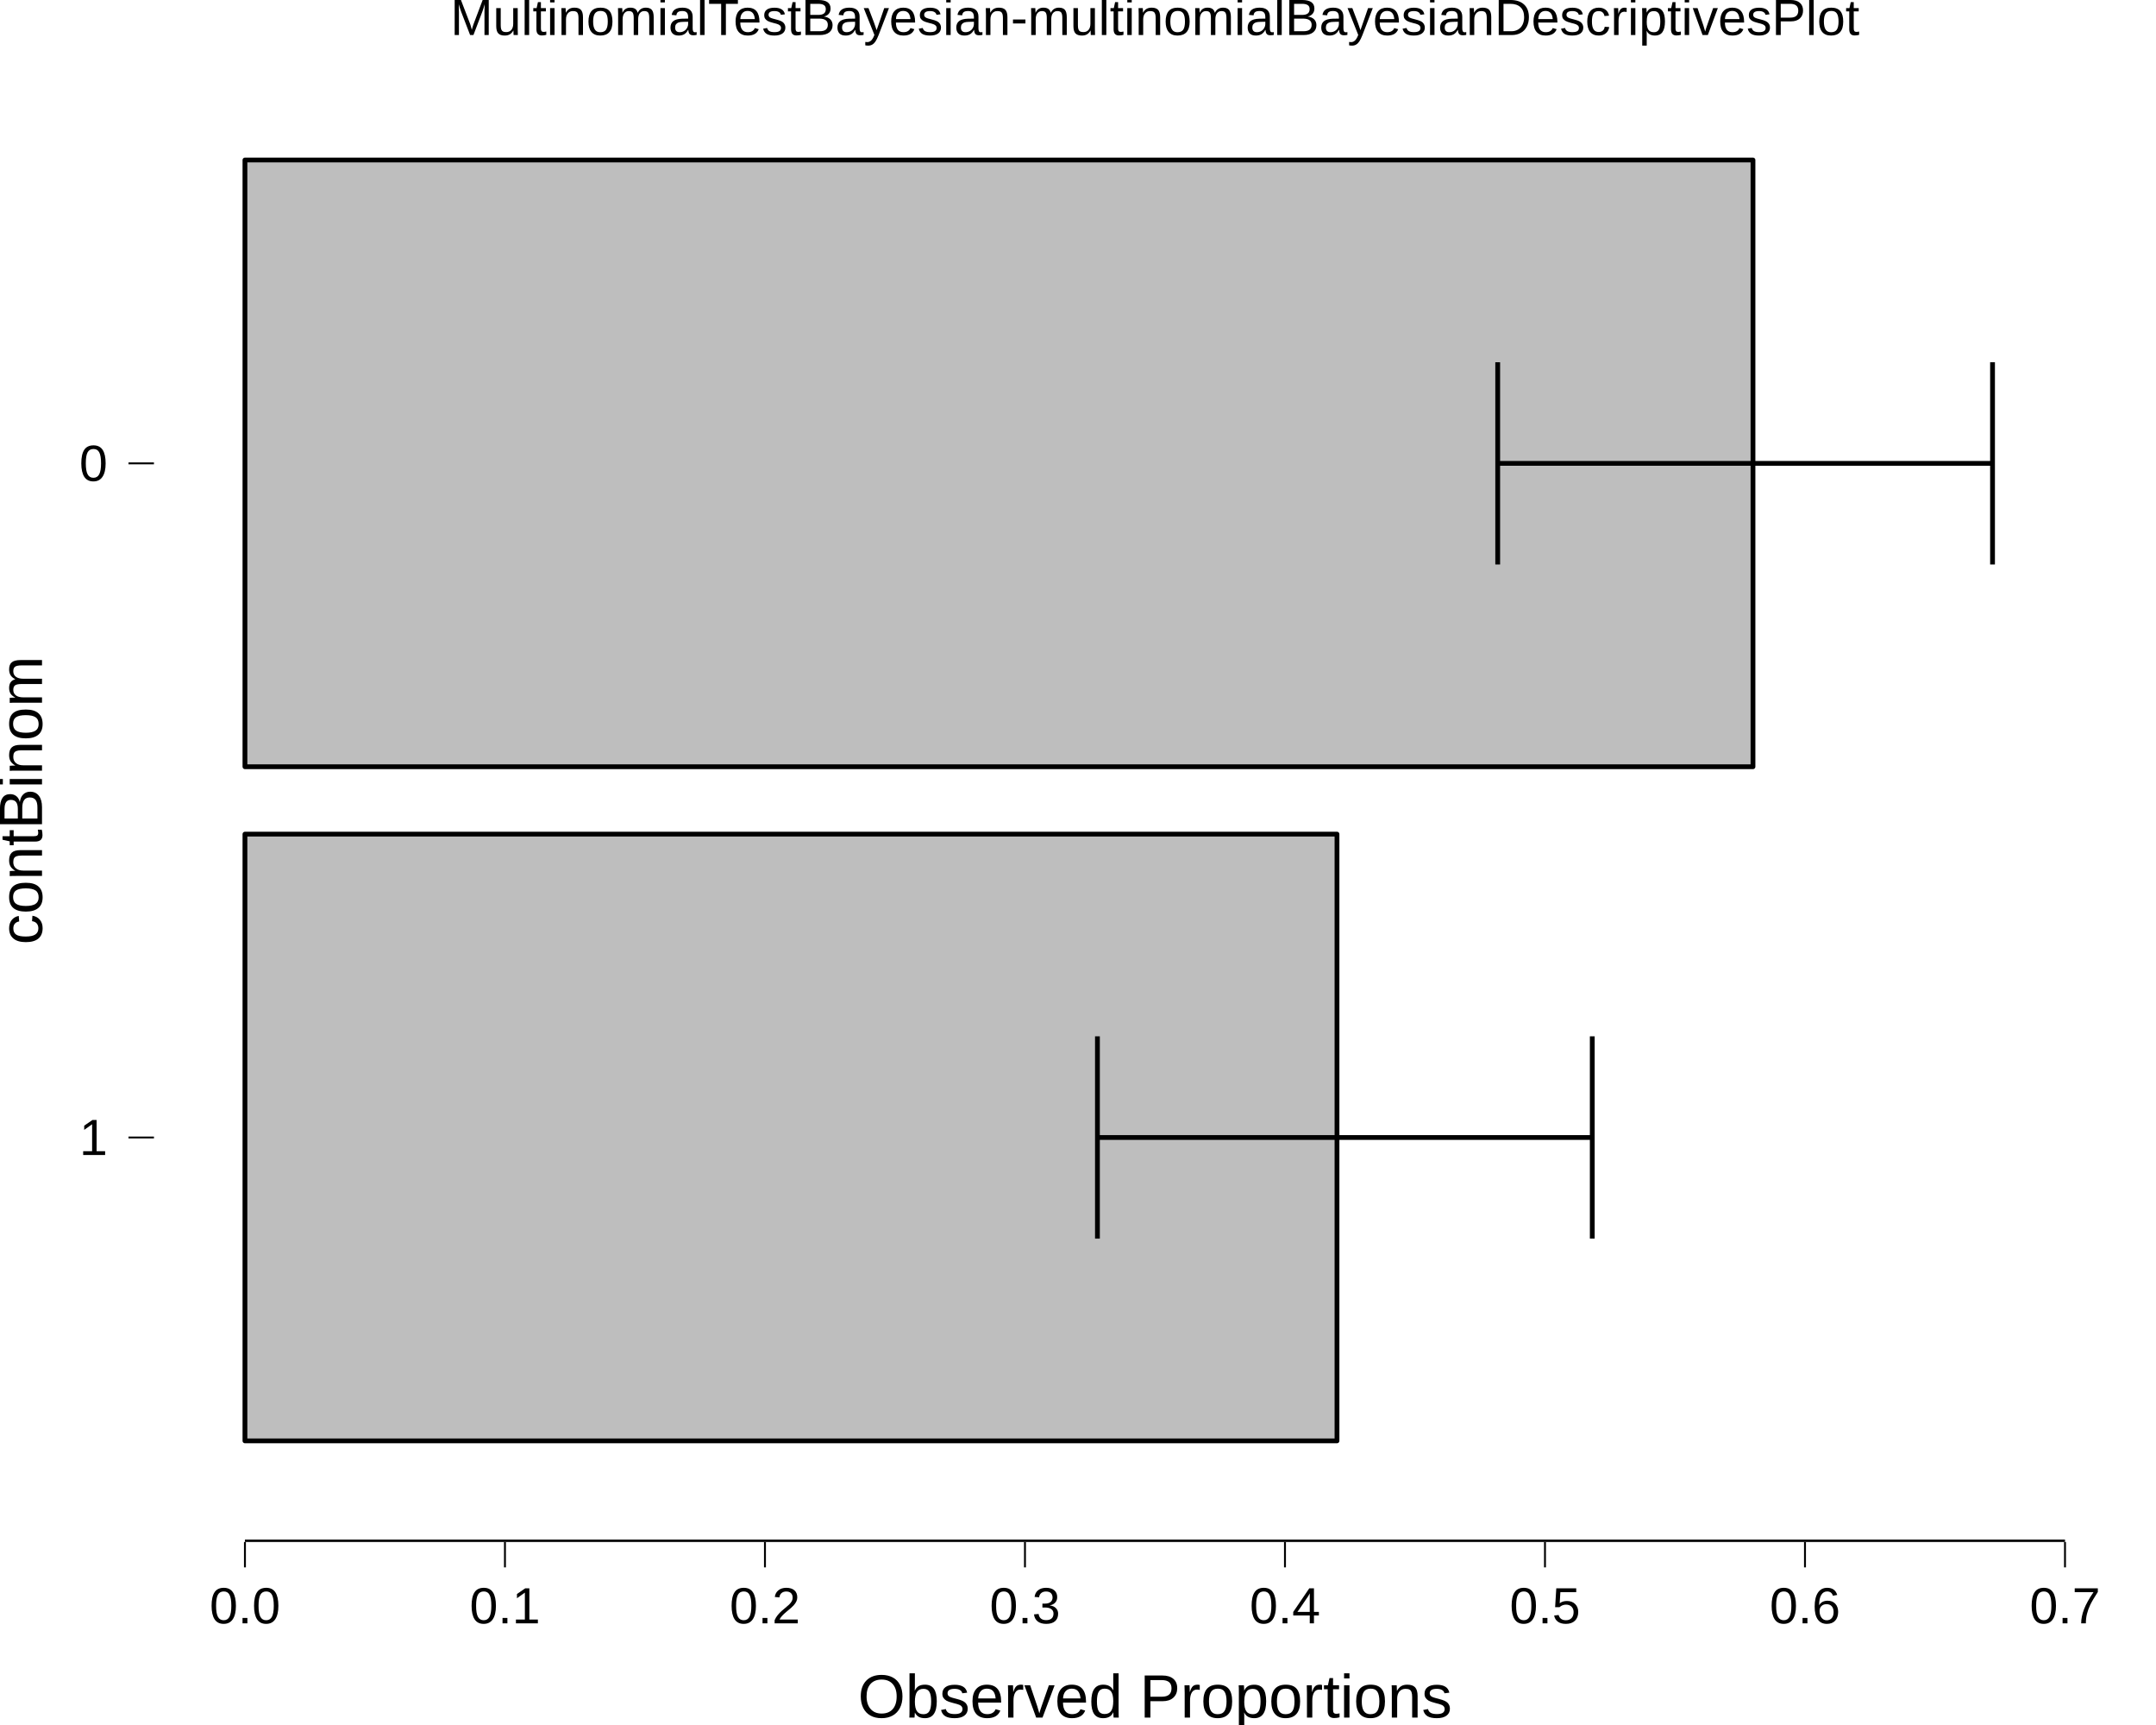
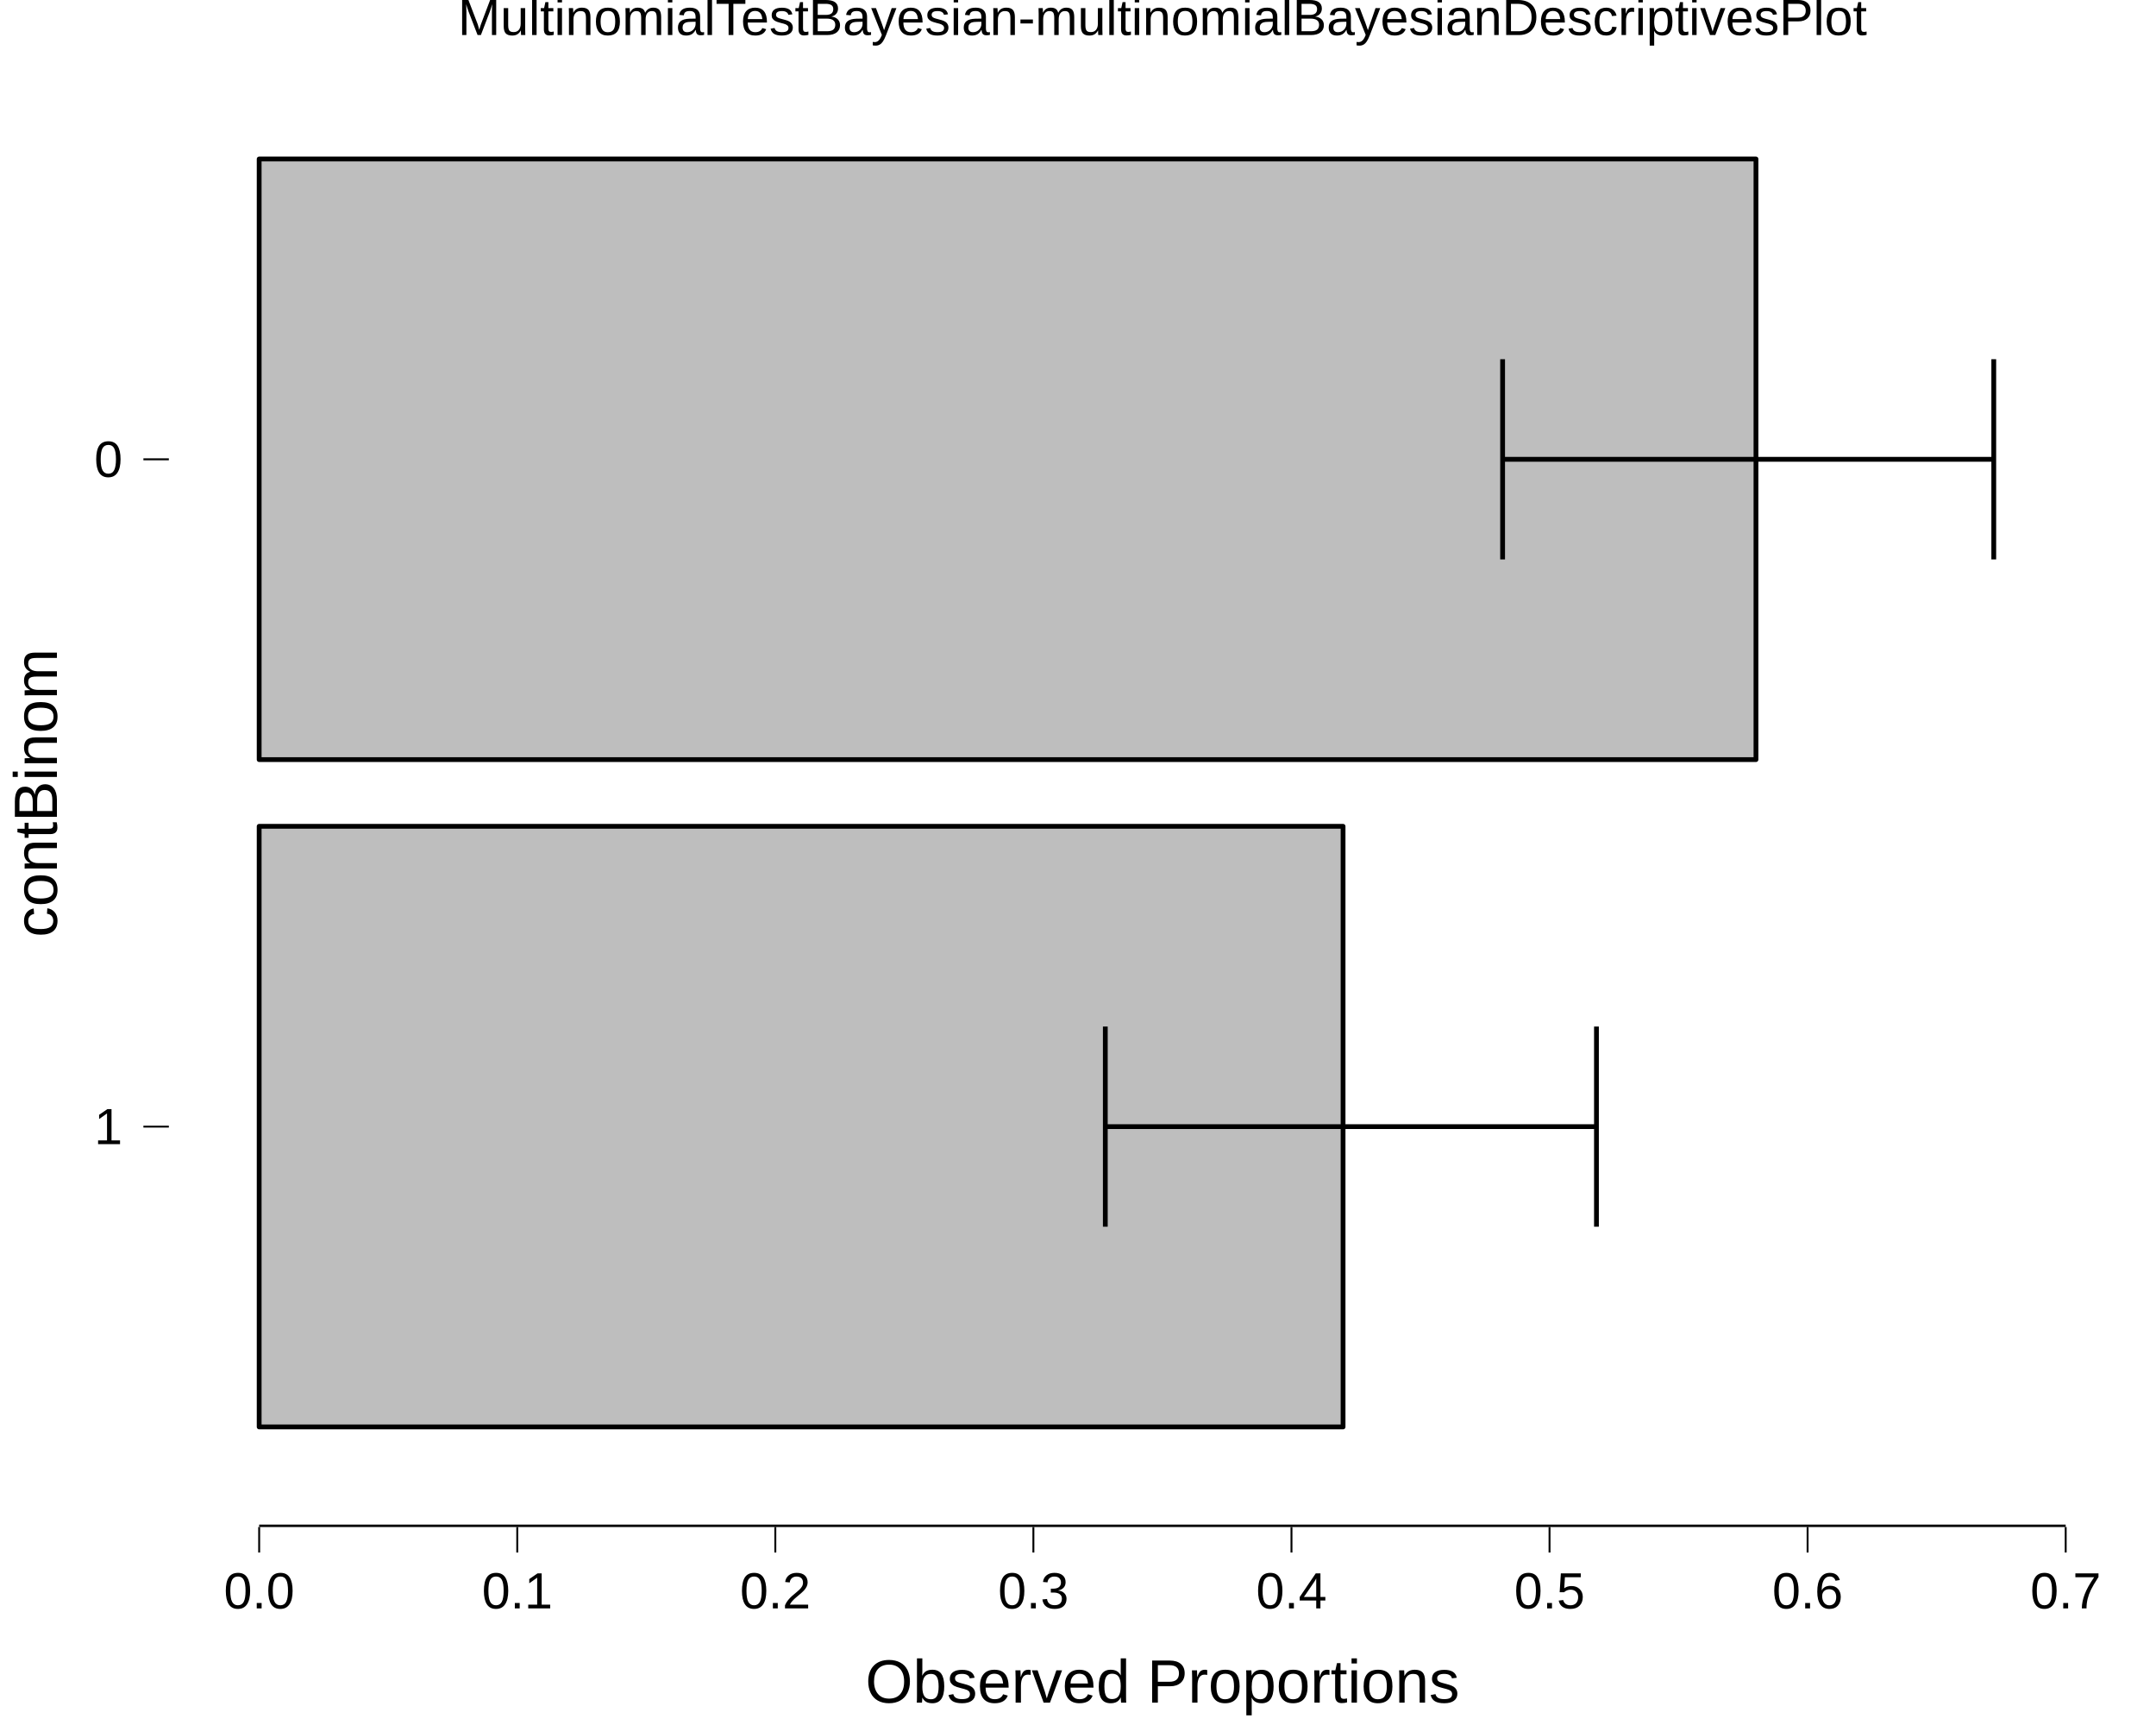
<svg xmlns="http://www.w3.org/2000/svg" viewBox="0 0 720.00 576.00">
  <defs>
    <style type="text/css">
    line, polyline, polygon, path, rect, circle {
      fill: none;
      stroke: #000000;
      stroke-linecap: round;
      stroke-linejoin: round;
      stroke-miterlimit: 10.00;
    }
  </style>
  </defs>
  <rect width="100%" height="100%" style="stroke: none; fill: #FFFFFF;" />
  <rect x="0.00" y="0.00" width="720.00" height="576.00" style="stroke-width: 10.67; stroke: none;" />
  <defs>
-     <clipPath id="cpNTEuNDF8NzIwLjAwfDUxNC44OHwxOS42Nw==">
-       <rect x="51.41" y="19.67" width="668.59" height="495.21" />
+     <clipPath id="cpNTYuMzl8NzIwLjAwfDUwOS44OXwxOS42Nw==">
+       <rect x="56.39" y="19.67" width="663.61" height="490.23" />
    </clipPath>
  </defs>
-   <rect x="51.41" y="19.67" width="668.59" height="495.21" style="stroke-width: 10.67; stroke: #FFFFFF; fill: #FFFFFF;" clip-path="url(#cpNTEuNDF8NzIwLjAwfDUxNC44OHwxOS42Nw==)" />
-   <rect x="81.80" y="278.53" width="364.69" height="202.59" style="stroke-width: 1.60; stroke-linecap: butt; fill: #BEBEBE;" clip-path="url(#cpNTEuNDF8NzIwLjAwfDUxNC44OHwxOS42Nw==)" />
-   <rect x="81.80" y="53.43" width="503.61" height="202.59" style="stroke-width: 1.60; stroke-linecap: butt; fill: #BEBEBE;" clip-path="url(#cpNTEuNDF8NzIwLjAwfDUxNC44OHwxOS42Nw==)" />
-   <polyline points="665.41,188.49 665.41,120.96 " style="stroke-width: 1.60; stroke-linecap: butt;" clip-path="url(#cpNTEuNDF8NzIwLjAwfDUxNC44OHwxOS42Nw==)" />
-   <polyline points="665.41,154.72 500.16,154.72 " style="stroke-width: 1.60; stroke-linecap: butt;" clip-path="url(#cpNTEuNDF8NzIwLjAwfDUxNC44OHwxOS42Nw==)" />
-   <polyline points="500.16,188.49 500.16,120.96 " style="stroke-width: 1.60; stroke-linecap: butt;" clip-path="url(#cpNTEuNDF8NzIwLjAwfDUxNC44OHwxOS42Nw==)" />
-   <polyline points="531.74,413.58 531.74,346.05 " style="stroke-width: 1.60; stroke-linecap: butt;" clip-path="url(#cpNTEuNDF8NzIwLjAwfDUxNC44OHwxOS42Nw==)" />
-   <polyline points="531.74,379.82 366.49,379.82 " style="stroke-width: 1.60; stroke-linecap: butt;" clip-path="url(#cpNTEuNDF8NzIwLjAwfDUxNC44OHwxOS42Nw==)" />
-   <polyline points="366.49,413.58 366.49,346.05 " style="stroke-width: 1.60; stroke-linecap: butt;" clip-path="url(#cpNTEuNDF8NzIwLjAwfDUxNC44OHwxOS42Nw==)" />
-   <line x1="81.80" y1="514.88" x2="689.61" y2="514.88" style="stroke-width: 1.60; stroke-linecap: butt;" clip-path="url(#cpNTEuNDF8NzIwLjAwfDUxNC44OHwxOS42Nw==)" />
+   <rect x="56.39" y="19.67" width="663.61" height="490.23" style="stroke-width: 10.67; stroke: #FFFFFF; fill: #FFFFFF;" clip-path="url(#cpNTYuMzl8NzIwLjAwfDUwOS44OXwxOS42Nw==)" />
+   <rect x="86.55" y="275.92" width="361.97" height="200.55" style="stroke-width: 1.60; stroke-linecap: butt; fill: #BEBEBE;" clip-path="url(#cpNTYuMzl8NzIwLjAwfDUwOS44OXwxOS42Nw==)" />
+   <rect x="86.55" y="53.09" width="499.86" height="200.55" style="stroke-width: 1.60; stroke-linecap: butt; fill: #BEBEBE;" clip-path="url(#cpNTYuMzl8NzIwLjAwfDUwOS44OXwxOS42Nw==)" />
+   <polyline points="665.82,186.79 665.82,119.94 " style="stroke-width: 1.60; stroke-linecap: butt;" clip-path="url(#cpNTYuMzl8NzIwLjAwfDUwOS44OXwxOS42Nw==)" />
+   <polyline points="665.82,153.37 501.80,153.37 " style="stroke-width: 1.60; stroke-linecap: butt;" clip-path="url(#cpNTYuMzl8NzIwLjAwfDUwOS44OXwxOS42Nw==)" />
+   <polyline points="501.80,186.79 501.80,119.94 " style="stroke-width: 1.60; stroke-linecap: butt;" clip-path="url(#cpNTYuMzl8NzIwLjAwfDUwOS44OXwxOS42Nw==)" />
+   <polyline points="533.14,409.62 533.14,342.77 " style="stroke-width: 1.60; stroke-linecap: butt;" clip-path="url(#cpNTYuMzl8NzIwLjAwfDUwOS44OXwxOS42Nw==)" />
+   <polyline points="533.14,376.20 369.12,376.20 " style="stroke-width: 1.60; stroke-linecap: butt;" clip-path="url(#cpNTYuMzl8NzIwLjAwfDUwOS44OXwxOS42Nw==)" />
+   <polyline points="369.12,409.62 369.12,342.77 " style="stroke-width: 1.60; stroke-linecap: butt;" clip-path="url(#cpNTYuMzl8NzIwLjAwfDUwOS44OXwxOS42Nw==)" />
+   <line x1="86.55" y1="509.89" x2="689.84" y2="509.89" style="stroke-width: 1.60; stroke-linecap: butt;" clip-path="url(#cpNTYuMzl8NzIwLjAwfDUwOS44OXwxOS42Nw==)" />
  <defs>
    <clipPath id="cpMC4wMHw3MjAuMDB8NTc2LjAwfDAuMDA=">
      <rect x="0.00" y="0.00" width="720.00" height="576.00" />
    </clipPath>
  </defs>
  <g clip-path="url(#cpMC4wMHw3MjAuMDB8NTc2LjAwfDAuMDA=)">
-     <text x="26.48" y="385.67" style="font-size: 17.00px; font-family: Liberation Sans;" textLength="9.45px" lengthAdjust="spacingAndGlyphs">1</text>
+     <text x="31.46" y="382.05" style="font-size: 17.00px; font-family: Liberation Sans;" textLength="9.45px" lengthAdjust="spacingAndGlyphs">1</text>
  </g>
  <g clip-path="url(#cpMC4wMHw3MjAuMDB8NTc2LjAwfDAuMDA=)">
-     <text x="26.48" y="160.58" style="font-size: 17.00px; font-family: Liberation Sans;" textLength="9.45px" lengthAdjust="spacingAndGlyphs">0</text>
+     <text x="31.46" y="159.22" style="font-size: 17.00px; font-family: Liberation Sans;" textLength="9.45px" lengthAdjust="spacingAndGlyphs">0</text>
  </g>
-   <polyline points="42.91,379.82 51.41,379.82 " style="stroke-width: 0.64; stroke-linecap: butt;" clip-path="url(#cpMC4wMHw3MjAuMDB8NTc2LjAwfDAuMDA=)" />
-   <polyline points="42.91,154.72 51.41,154.72 " style="stroke-width: 0.64; stroke-linecap: butt;" clip-path="url(#cpMC4wMHw3MjAuMDB8NTc2LjAwfDAuMDA=)" />
-   <polyline points="81.80,523.38 81.80,514.88 " style="stroke-width: 0.64; stroke-linecap: butt;" clip-path="url(#cpMC4wMHw3MjAuMDB8NTc2LjAwfDAuMDA=)" />
-   <polyline points="168.63,523.38 168.63,514.88 " style="stroke-width: 0.64; stroke-linecap: butt;" clip-path="url(#cpMC4wMHw3MjAuMDB8NTc2LjAwfDAuMDA=)" />
-   <polyline points="255.46,523.38 255.46,514.88 " style="stroke-width: 0.64; stroke-linecap: butt;" clip-path="url(#cpMC4wMHw3MjAuMDB8NTc2LjAwfDAuMDA=)" />
-   <polyline points="342.29,523.38 342.29,514.88 " style="stroke-width: 0.64; stroke-linecap: butt;" clip-path="url(#cpMC4wMHw3MjAuMDB8NTc2LjAwfDAuMDA=)" />
-   <polyline points="429.12,523.38 429.12,514.88 " style="stroke-width: 0.64; stroke-linecap: butt;" clip-path="url(#cpMC4wMHw3MjAuMDB8NTc2LjAwfDAuMDA=)" />
-   <polyline points="515.95,523.38 515.95,514.88 " style="stroke-width: 0.64; stroke-linecap: butt;" clip-path="url(#cpMC4wMHw3MjAuMDB8NTc2LjAwfDAuMDA=)" />
-   <polyline points="602.78,523.38 602.78,514.88 " style="stroke-width: 0.64; stroke-linecap: butt;" clip-path="url(#cpMC4wMHw3MjAuMDB8NTc2LjAwfDAuMDA=)" />
-   <polyline points="689.61,523.38 689.61,514.88 " style="stroke-width: 0.64; stroke-linecap: butt;" clip-path="url(#cpMC4wMHw3MjAuMDB8NTc2LjAwfDAuMDA=)" />
+   <polyline points="47.89,376.20 56.39,376.20 " style="stroke-width: 0.64; stroke-linecap: butt;" clip-path="url(#cpMC4wMHw3MjAuMDB8NTc2LjAwfDAuMDA=)" />
+   <polyline points="47.89,153.37 56.39,153.37 " style="stroke-width: 0.64; stroke-linecap: butt;" clip-path="url(#cpMC4wMHw3MjAuMDB8NTc2LjAwfDAuMDA=)" />
+   <polyline points="86.55,518.40 86.55,509.89 " style="stroke-width: 0.64; stroke-linecap: butt;" clip-path="url(#cpMC4wMHw3MjAuMDB8NTc2LjAwfDAuMDA=)" />
+   <polyline points="172.74,518.40 172.74,509.89 " style="stroke-width: 0.64; stroke-linecap: butt;" clip-path="url(#cpMC4wMHw3MjAuMDB8NTc2LjAwfDAuMDA=)" />
+   <polyline points="258.92,518.40 258.92,509.89 " style="stroke-width: 0.64; stroke-linecap: butt;" clip-path="url(#cpMC4wMHw3MjAuMDB8NTc2LjAwfDAuMDA=)" />
+   <polyline points="345.10,518.40 345.10,509.89 " style="stroke-width: 0.64; stroke-linecap: butt;" clip-path="url(#cpMC4wMHw3MjAuMDB8NTc2LjAwfDAuMDA=)" />
+   <polyline points="431.29,518.40 431.29,509.89 " style="stroke-width: 0.64; stroke-linecap: butt;" clip-path="url(#cpMC4wMHw3MjAuMDB8NTc2LjAwfDAuMDA=)" />
+   <polyline points="517.47,518.40 517.47,509.89 " style="stroke-width: 0.64; stroke-linecap: butt;" clip-path="url(#cpMC4wMHw3MjAuMDB8NTc2LjAwfDAuMDA=)" />
+   <polyline points="603.65,518.40 603.65,509.89 " style="stroke-width: 0.64; stroke-linecap: butt;" clip-path="url(#cpMC4wMHw3MjAuMDB8NTc2LjAwfDAuMDA=)" />
+   <polyline points="689.84,518.40 689.84,509.89 " style="stroke-width: 0.64; stroke-linecap: butt;" clip-path="url(#cpMC4wMHw3MjAuMDB8NTc2LjAwfDAuMDA=)" />
  <g clip-path="url(#cpMC4wMHw3MjAuMDB8NTc2LjAwfDAuMDA=)">
-     <text x="69.99" y="542.06" style="font-size: 17.00px; font-family: Liberation Sans;" textLength="23.62px" lengthAdjust="spacingAndGlyphs">0.0</text>
+     <text x="74.74" y="537.07" style="font-size: 17.00px; font-family: Liberation Sans;" textLength="23.62px" lengthAdjust="spacingAndGlyphs">0.0</text>
  </g>
  <g clip-path="url(#cpMC4wMHw3MjAuMDB8NTc2LjAwfDAuMDA=)">
-     <text x="156.82" y="542.06" style="font-size: 17.00px; font-family: Liberation Sans;" textLength="23.62px" lengthAdjust="spacingAndGlyphs">0.1</text>
+     <text x="160.93" y="537.07" style="font-size: 17.00px; font-family: Liberation Sans;" textLength="23.62px" lengthAdjust="spacingAndGlyphs">0.1</text>
  </g>
  <g clip-path="url(#cpMC4wMHw3MjAuMDB8NTc2LjAwfDAuMDA=)">
-     <text x="243.65" y="542.06" style="font-size: 17.00px; font-family: Liberation Sans;" textLength="23.62px" lengthAdjust="spacingAndGlyphs">0.2</text>
+     <text x="247.11" y="537.07" style="font-size: 17.00px; font-family: Liberation Sans;" textLength="23.62px" lengthAdjust="spacingAndGlyphs">0.2</text>
  </g>
  <g clip-path="url(#cpMC4wMHw3MjAuMDB8NTc2LjAwfDAuMDA=)">
-     <text x="330.48" y="542.06" style="font-size: 17.00px; font-family: Liberation Sans;" textLength="23.62px" lengthAdjust="spacingAndGlyphs">0.3</text>
+     <text x="333.29" y="537.07" style="font-size: 17.00px; font-family: Liberation Sans;" textLength="23.62px" lengthAdjust="spacingAndGlyphs">0.3</text>
  </g>
  <g clip-path="url(#cpMC4wMHw3MjAuMDB8NTc2LjAwfDAuMDA=)">
-     <text x="417.31" y="542.06" style="font-size: 17.00px; font-family: Liberation Sans;" textLength="23.62px" lengthAdjust="spacingAndGlyphs">0.4</text>
+     <text x="419.47" y="537.07" style="font-size: 17.00px; font-family: Liberation Sans;" textLength="23.62px" lengthAdjust="spacingAndGlyphs">0.4</text>
  </g>
  <g clip-path="url(#cpMC4wMHw3MjAuMDB8NTc2LjAwfDAuMDA=)">
-     <text x="504.14" y="542.06" style="font-size: 17.00px; font-family: Liberation Sans;" textLength="23.62px" lengthAdjust="spacingAndGlyphs">0.5</text>
+     <text x="505.66" y="537.07" style="font-size: 17.00px; font-family: Liberation Sans;" textLength="23.62px" lengthAdjust="spacingAndGlyphs">0.5</text>
  </g>
  <g clip-path="url(#cpMC4wMHw3MjAuMDB8NTc2LjAwfDAuMDA=)">
-     <text x="590.97" y="542.06" style="font-size: 17.00px; font-family: Liberation Sans;" textLength="23.62px" lengthAdjust="spacingAndGlyphs">0.6</text>
+     <text x="591.84" y="537.07" style="font-size: 17.00px; font-family: Liberation Sans;" textLength="23.62px" lengthAdjust="spacingAndGlyphs">0.6</text>
  </g>
  <g clip-path="url(#cpMC4wMHw3MjAuMDB8NTc2LjAwfDAuMDA=)">
-     <text x="677.80" y="542.06" style="font-size: 17.00px; font-family: Liberation Sans;" textLength="23.62px" lengthAdjust="spacingAndGlyphs">0.7</text>
+     <text x="678.02" y="537.07" style="font-size: 17.00px; font-family: Liberation Sans;" textLength="23.62px" lengthAdjust="spacingAndGlyphs">0.7</text>
  </g>
  <g clip-path="url(#cpMC4wMHw3MjAuMDB8NTc2LjAwfDAuMDA=)">
-     <text x="286.49" y="573.52" style="font-size: 20.40px; font-family: Liberation Sans;" textLength="198.42px" lengthAdjust="spacingAndGlyphs">Observed Proportions</text>
+     <text x="288.98" y="568.53" style="font-size: 20.40px; font-family: Liberation Sans;" textLength="198.42px" lengthAdjust="spacingAndGlyphs">Observed Proportions</text>
  </g>
  <g clip-path="url(#cpMC4wMHw3MjAuMDB8NTc2LjAwfDAuMDA=)">
-     <text transform="translate(14.03,315.45) rotate(-90)" style="font-size: 20.40px; font-family: Liberation Sans;" textLength="96.36px" lengthAdjust="spacingAndGlyphs">contBinom</text>
+     <text transform="translate(19.01,312.96) rotate(-90)" style="font-size: 20.40px; font-family: Liberation Sans;" textLength="96.36px" lengthAdjust="spacingAndGlyphs">contBinom</text>
  </g>
  <g clip-path="url(#cpMC4wMHw3MjAuMDB8NTc2LjAwfDAuMDA=)">
-     <text x="150.45" y="11.70" style="font-size: 17.00px; font-family: Liberation Sans;" textLength="470.52px" lengthAdjust="spacingAndGlyphs">MultinomialTestBayesian-multinomialBayesianDescriptivesPlot</text>
+     <text x="152.94" y="11.70" style="font-size: 17.00px; font-family: Liberation Sans;" textLength="470.52px" lengthAdjust="spacingAndGlyphs">MultinomialTestBayesian-multinomialBayesianDescriptivesPlot</text>
  </g>
</svg>
